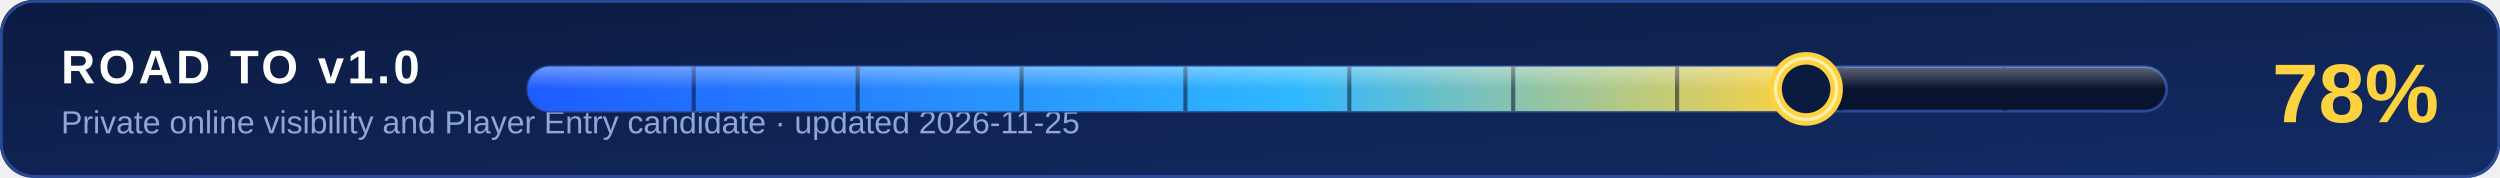
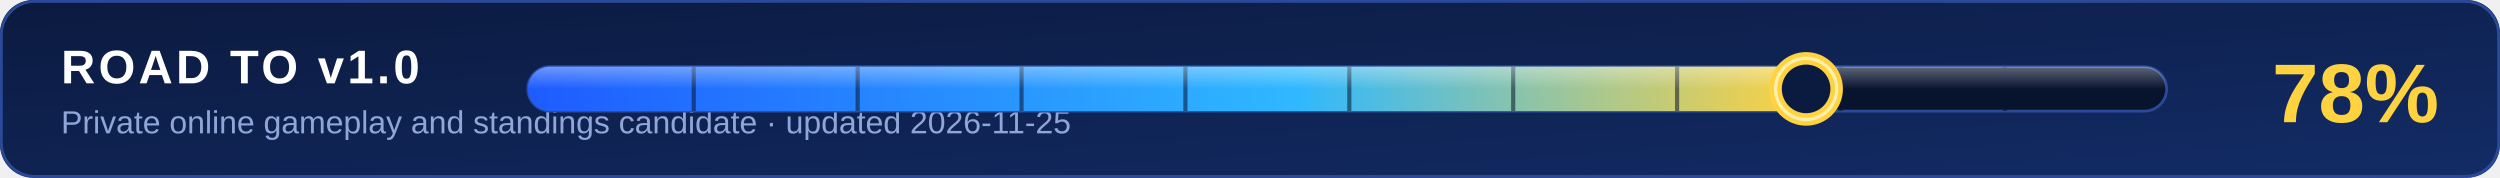
<svg xmlns="http://www.w3.org/2000/svg" width="900" height="64" viewBox="0 0 900 64" role="img" aria-label="Road to v1.0: 78% done">
  <defs>
    <linearGradient id="bg" x1="0" y1="0" x2="1" y2="1">
      <stop offset="0" stop-color="#0b1a3f" />
      <stop offset="1" stop-color="#132c66" />
    </linearGradient>
    <linearGradient id="fill" x1="0" y1="0" x2="1" y2="0">
      <stop offset="0" stop-color="#1e5bff" />
      <stop offset="0.6" stop-color="#2fb8ff" />
      <stop offset="1" stop-color="#ffd23f" />
    </linearGradient>
    <linearGradient id="shine" x1="0" y1="0" x2="0" y2="1">
      <stop offset="0" stop-color="#fff" stop-opacity="0.35" />
      <stop offset="0.5" stop-color="#fff" stop-opacity="0" />
    </linearGradient>
    <clipPath id="c">
      <rect x="190" y="24" width="590" height="16" rx="8" />
    </clipPath>
  </defs>
  <rect width="900" height="64" rx="12" fill="url(#bg)" />
  <rect x="0.5" y="0.5" width="899" height="63" rx="12" fill="none" stroke="#2a4a99" />
  <g font-family="'Segoe UI', -apple-system, 'Helvetica Neue', Arial, sans-serif">
    <text x="22" y="30" fill="#ffffff" font-size="17" font-weight="700" letter-spacing="1.2">ROAD TO v1.0</text>
-     <text x="22" y="48" fill="#8fa6d9" font-size="11.5">Private online visibility and Player Entry candidate · updated 2026-11-25</text>
+     <text x="22" y="48" fill="#8fa6d9" font-size="11.5">Private online gameplay and standings candidate · updated 2026-11-25</text>
    <rect x="190" y="24" width="590" height="16" rx="8" fill="#08132e" stroke="#2a4a99" />
    <g clip-path="url(#c)">
      <rect x="190" y="24" width="460.2" height="16" fill="url(#fill)" />
      <rect x="249.0" y="24" width="1.5" height="16" fill="#08132e" opacity="0.55" />
      <rect x="308.0" y="24" width="1.5" height="16" fill="#08132e" opacity="0.55" />
      <rect x="367.0" y="24" width="1.5" height="16" fill="#08132e" opacity="0.55" />
      <rect x="426.0" y="24" width="1.5" height="16" fill="#08132e" opacity="0.55" />
      <rect x="485.0" y="24" width="1.5" height="16" fill="#08132e" opacity="0.55" />
      <rect x="544.0" y="24" width="1.5" height="16" fill="#08132e" opacity="0.55" />
      <rect x="603.0" y="24" width="1.5" height="16" fill="#08132e" opacity="0.55" />
      <rect x="662.0" y="24" width="1.5" height="16" fill="#08132e" opacity="0.55" />
      <rect x="721.0" y="24" width="1.5" height="16" fill="#08132e" opacity="0.55" />
      <rect x="190" y="24" width="590" height="16" fill="url(#shine)" />
    </g>
    <circle cx="650.2" cy="32.0" r="11" fill="#0b1a3f" stroke="#ffd23f" stroke-width="4.5" />
    <circle cx="650.2" cy="32.0" r="11" fill="none" stroke="#fff6c8" stroke-width="1.2" opacity="0.8" />
    <text x="878" y="44" fill="#ffd23f" font-size="30" font-weight="800" text-anchor="end">78%</text>
  </g>
</svg>
